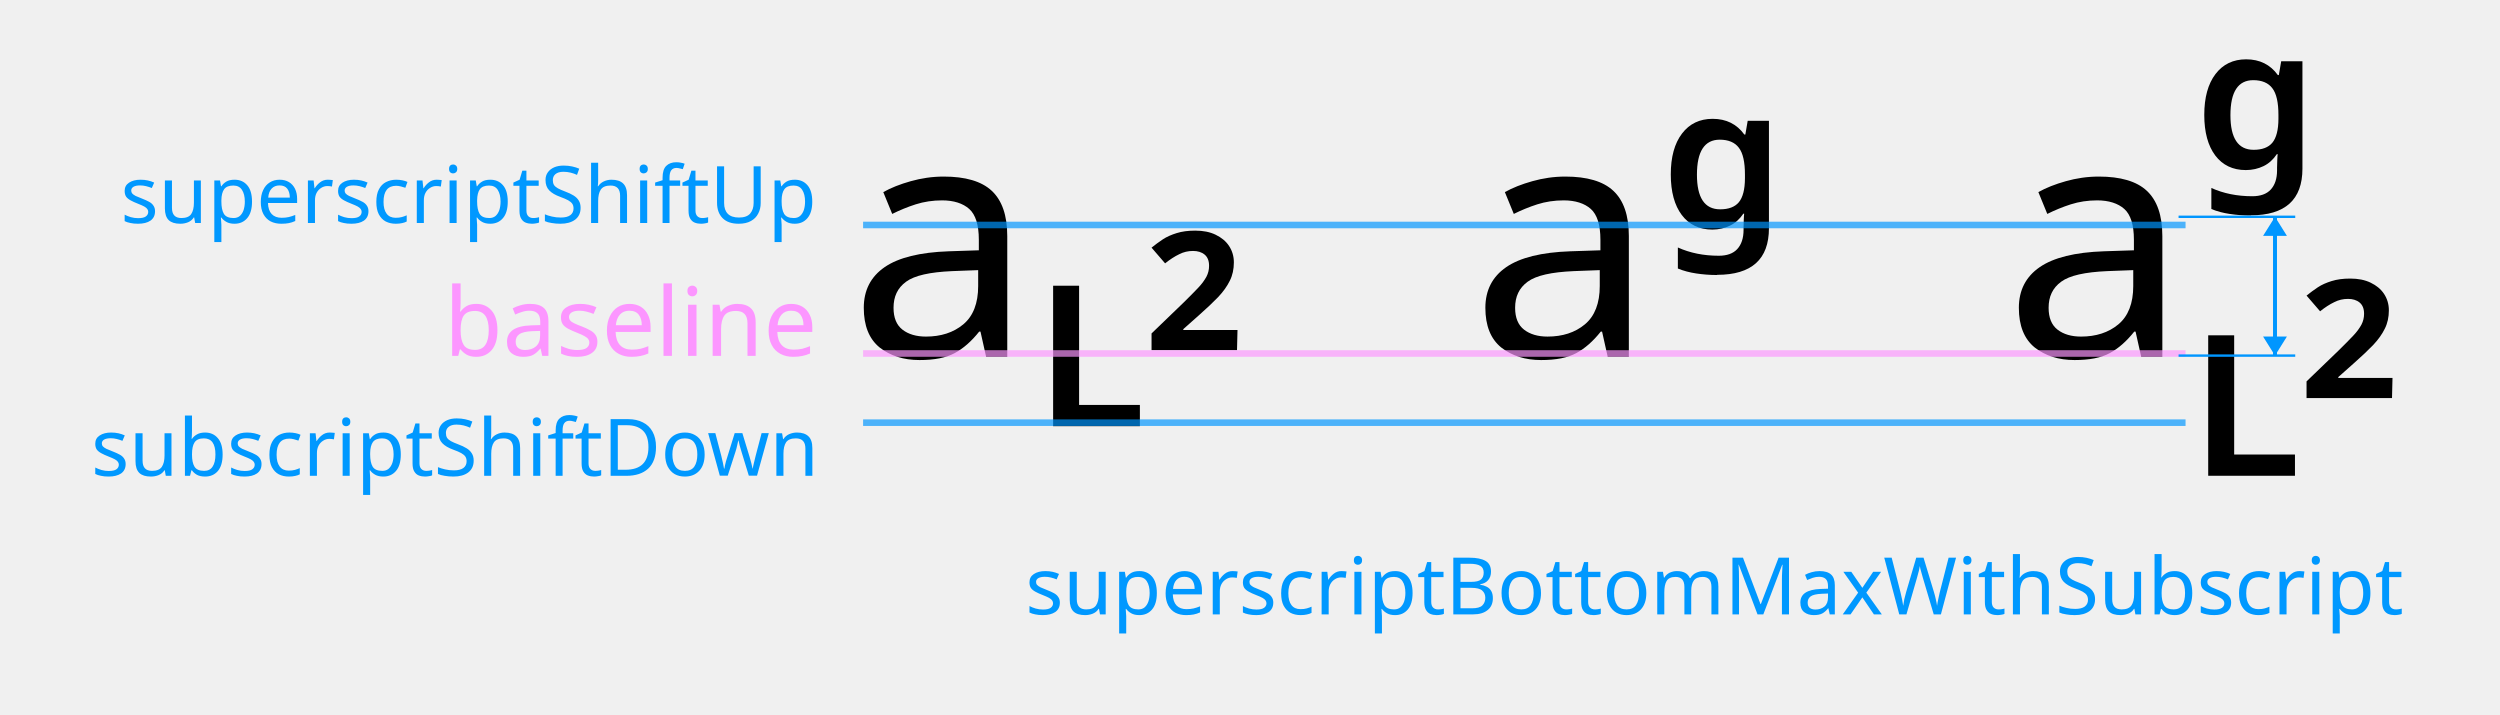
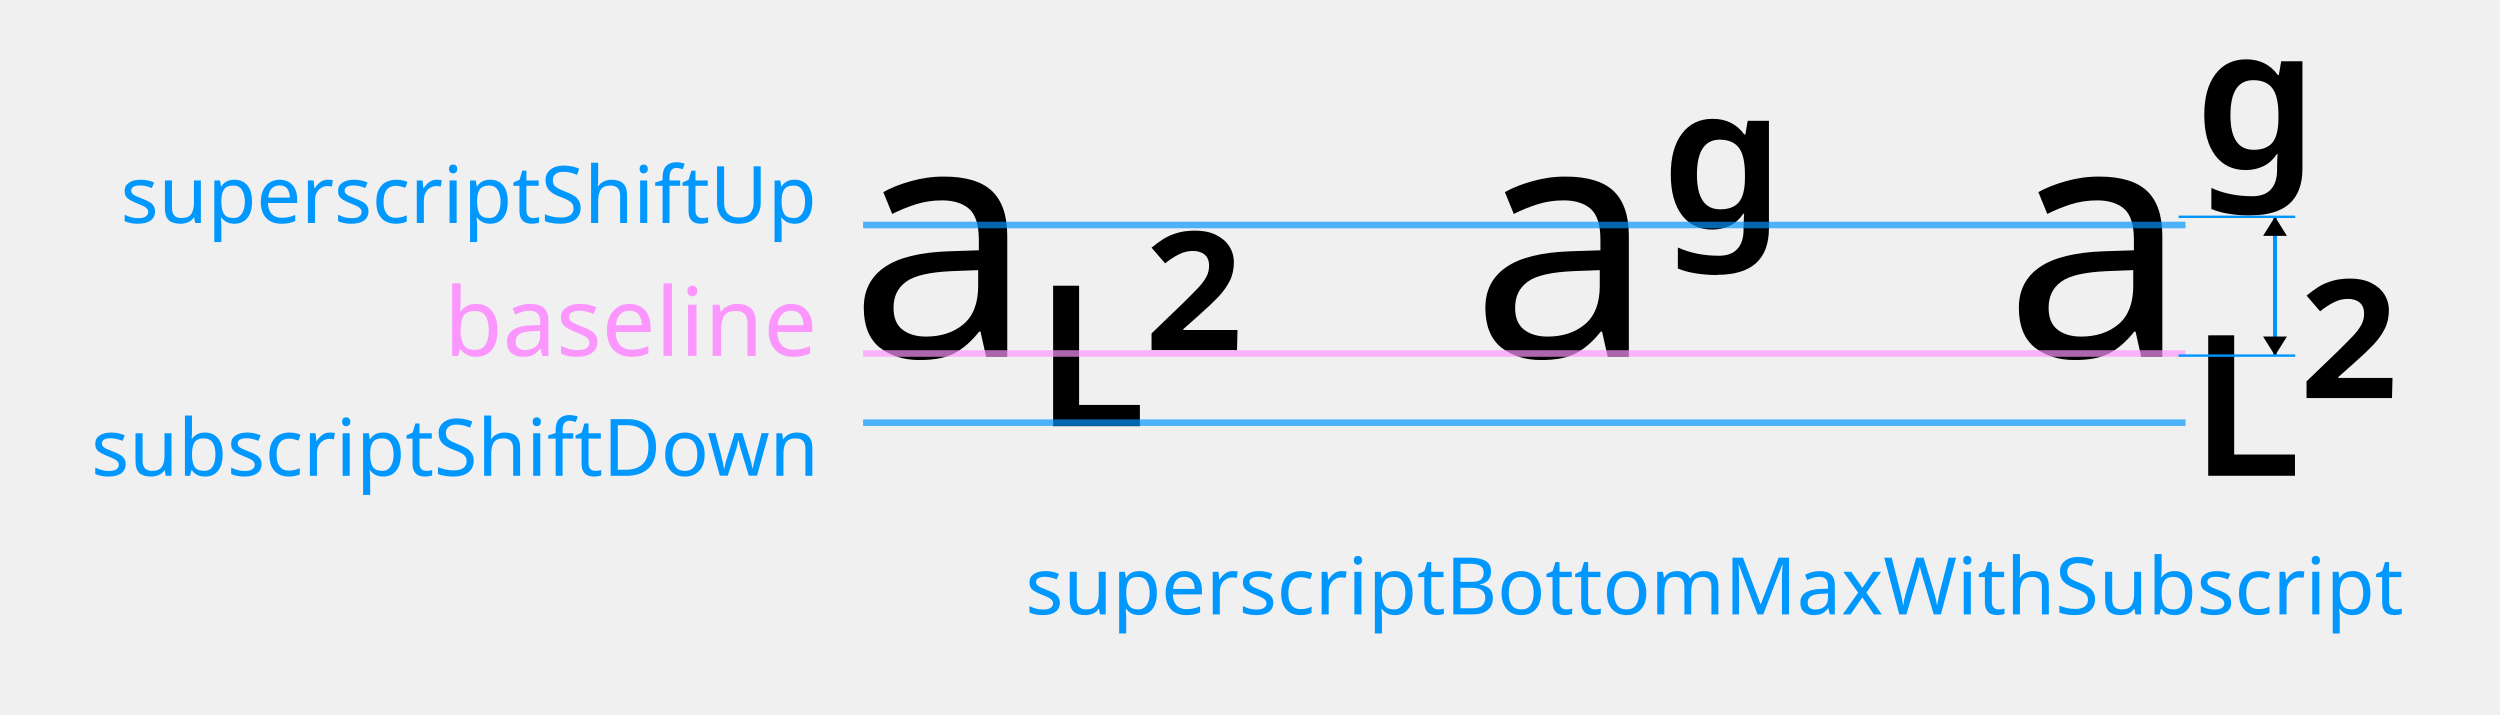
<svg xmlns="http://www.w3.org/2000/svg" xmlns:xlink="http://www.w3.org/1999/xlink" width="315pt" height="90pt" version="1.1" viewBox="0 0 315 90">
+   <style>
+   path {
+    fill: black;
+   }
+   @media (prefers-color-scheme: dark) {
+    path {
+        fill: white;
+    }
+    path[stroke="#000"] {
+     stroke: white;
+    }
+   }
+  </style>
  <defs>
    <path id="a" d="m0.215-0.01c-0.049 0-0.089 0.013-0.121 0.038-0.032 0.026-0.048 0.066-0.048 0.12 0 0.053 0.021 0.094 0.063 0.123 0.042 0.029 0.107 0.045 0.194 0.048l0.091 0.003v0.032c0 0.045-0.01 0.076-0.029 0.093-0.019 0.017-0.047 0.026-0.082 0.026-0.028 0-0.055-0.004-0.08-0.012-0.025-0.008-0.049-0.018-0.071-0.029l-0.027 0.066c0.023 0.013 0.051 0.024 0.083 0.033 0.032 0.009 0.065 0.014 0.1 0.014 0.065 0 0.114-0.014 0.145-0.043 0.031-0.029 0.047-0.074 0.047-0.137v-0.365h-0.064l-0.017 0.076h-0.004c-0.023-0.029-0.048-0.051-0.074-0.065-0.026-0.014-0.061-0.021-0.107-0.021m0.02 0.071c0.045 0 0.083 0.012 0.113 0.037 0.03 0.025 0.045 0.064 0.045 0.116v0.048l-0.079-0.003c-0.067-0.003-0.113-0.013-0.139-0.032-0.026-0.019-0.038-0.045-0.038-0.079 0-0.03 0.009-0.052 0.027-0.066 0.018-0.014 0.042-0.021 0.071-0.021z" />
    <path id="d" d="m0.097 0v0.714h0.132v-0.606h0.309v-0.108z" />
    <path id="b" d="m0.559 0h-0.517v0.101l0.193 0.186c0.037 0.036 0.066 0.066 0.089 0.09 0.023 0.024 0.039 0.047 0.05 0.067 0.011 0.021 0.016 0.043 0.016 0.066 0 0.031-0.009 0.053-0.027 0.068-0.018 0.015-0.042 0.022-0.07 0.022-0.029 0-0.057-0.006-0.084-0.02-0.027-0.013-0.055-0.031-0.085-0.055l-0.082 0.095c0.021 0.017 0.044 0.034 0.068 0.05 0.024 0.016 0.052 0.028 0.084 0.038 0.032 0.01 0.069 0.015 0.112 0.015 0.048 0 0.089-0.008 0.124-0.025 0.035-0.017 0.062-0.039 0.081-0.068 0.019-0.029 0.029-0.062 0.029-0.099 0-0.041-0.008-0.079-0.025-0.112-0.016-0.033-0.04-0.066-0.07-0.098-0.031-0.032-0.068-0.067-0.112-0.106l-0.099-0.088v-0.005h0.328z" />
    <path id="c" d="m0.313-0.24c-0.039 0-0.074 0.003-0.107 0.008-0.033 0.005-0.064 0.013-0.093 0.025v0.107c0.062-0.028 0.131-0.042 0.208-0.042 0.041 0 0.073 0.011 0.094 0.034 0.021 0.023 0.032 0.055 0.032 0.098v0.014c0 0.009 3.3059e-4 0.021 9.9182e-4 0.035 6.7138e-4 0.014 0.001 0.025 0.002 0.033h-0.004c-0.019-0.028-0.041-0.048-0.068-0.061-0.027-0.013-0.057-0.02-0.09-0.02-0.066 0-0.118 0.025-0.155 0.074-0.037 0.049-0.056 0.118-0.056 0.206 0 0.089 0.019 0.158 0.057 0.208 0.038 0.05 0.09 0.075 0.156 0.075 0.069 0 0.123-0.027 0.161-0.08h0.005l0.012 0.07h0.108v-0.546c0-0.158-0.088-0.237-0.263-0.237m0.015 0.333c0.043 0 0.075 0.012 0.095 0.036 0.02 0.024 0.031 0.065 0.031 0.122v0.019c0 0.063-0.01 0.109-0.031 0.136-0.02 0.027-0.053 0.041-0.097 0.041-0.077 0-0.116-0.059-0.116-0.178 0-0.117 0.039-0.176 0.118-0.176z" />
    <marker id="f" overflow="visible" markerHeight="1" markerWidth="1" orient="auto" preserveAspectRatio="xMidYMid" viewBox="0 0 1 1">
      <g transform="scale(.6)">
        <path d="m0-40" />
        <path d="m0 0 8 5v-10z" fill="context-stroke" fill-rule="evenodd" />
        <path d="m0-8v48" fill="none" stroke="context-stroke" stroke-linecap="square" />
      </g>
    </marker>
    <marker id="e" overflow="visible" markerHeight="1" markerWidth="1" orient="auto" preserveAspectRatio="xMidYMid" viewBox="0 0 1 1">
      <g transform="scale(.6)">
        <path d="m0-40" />
        <path d="m0 0-8 5v-10z" fill="context-stroke" fill-rule="evenodd" />
        <path d="m0-8v48" fill="none" stroke="context-stroke" stroke-linecap="square" />
      </g>
    </marker>
  </defs>
  <g fill="#000000">
    <use transform="matrix(41.657 0 0 -41.657 106.92 44.951)" data-text="a" xlink:href="#a" />
    <use transform="matrix(24.786 0 0 -24.786 130.29 53.698)" data-text="L" xlink:href="#d" />
    <use transform="matrix(20.828 0 0 -20.828 144.22 44.117)" data-text="2" xlink:href="#b" />
    <use transform="matrix(41.657 0 0 -41.657 185.24 44.951)" data-text="a" xlink:href="#a" />
    <use transform="matrix(24.786 0 0 -24.786 208.61 28.704)" data-text="g" xlink:href="#c" />
    <use transform="matrix(41.657 0 0 -41.657 252.46 44.951)" data-text="a" xlink:href="#a" />
    <use transform="matrix(24.786 0 0 -24.786 275.83 59.947)" data-text="L" xlink:href="#d" />
    <use transform="matrix(20.828 0 0 -20.828 289.75 50.158)" data-text="2" xlink:href="#b" />
    <use transform="matrix(24.786 0 0 -24.786 275.83 21.206)" data-text="g" xlink:href="#c" />
  </g>
  <path d="m108.75 44.54h166.63" fill="none" stroke="#fc96ff" stroke-miterlimit="10" stroke-opacity=".678" stroke-width=".829" />
  <path d="m108.75 28.348h166.63" fill="none" stroke="#0096ff" stroke-miterlimit="10" stroke-opacity=".68" stroke-width=".829" />
  <text x="11.49" y="59.952" fill="#0098ff" font-family="'Noto Sans'" font-size="10px" stroke-width=".75" style="line-height:1.25" xml:space="preserve">
    <tspan x="11.49" y="59.952" fill="#0098ff" font-family="'Noto Sans'" font-size="10px" stroke-width=".75">subscriptShiftDown</tspan>
  </text>
  <text x="15.19" y="28.098" fill="#0098ff" font-family="'Noto Sans'" font-size="10px" stroke-width=".75" style="line-height:1.25" xml:space="preserve">
    <tspan x="15.19" y="28.098" fill="#0098ff" font-family="'Noto Sans'" font-size="10px" stroke-width=".75">superscriptShiftUp</tspan>
  </text>
  <path d="m108.75 53.256h166.63" fill="none" stroke="#0096ff" stroke-miterlimit="10" stroke-opacity=".68" stroke-width=".829" />
  <text x="55.958" y="44.834" fill="#fc96ff" font-family="'Noto Sans'" font-size="12px" stroke-width=".75" style="line-height:1.25" xml:space="preserve">
    <tspan x="55.958" y="44.834" fill="#fc96ff" font-family="'Noto Sans'" font-size="12px" stroke-width=".75">baseline</tspan>
  </text>
  <path d="m286.65 27.317v17.489" fill="none" marker-end="url(#e)" marker-start="url(#f)" stroke="#0096ff" stroke-width=".5" />
  <text x="129.199" y="77.41" fill="#0098ff" font-family="'Noto Sans'" font-size="10px" stroke-width=".75" style="line-height:1.25" xml:space="preserve">
    <tspan x="129.199" y="77.41" fill="#0098ff" font-family="'Noto Sans'" font-size="10px" stroke-width=".75">superscriptBottomMaxWithSubscript</tspan>
  </text>
</svg>
